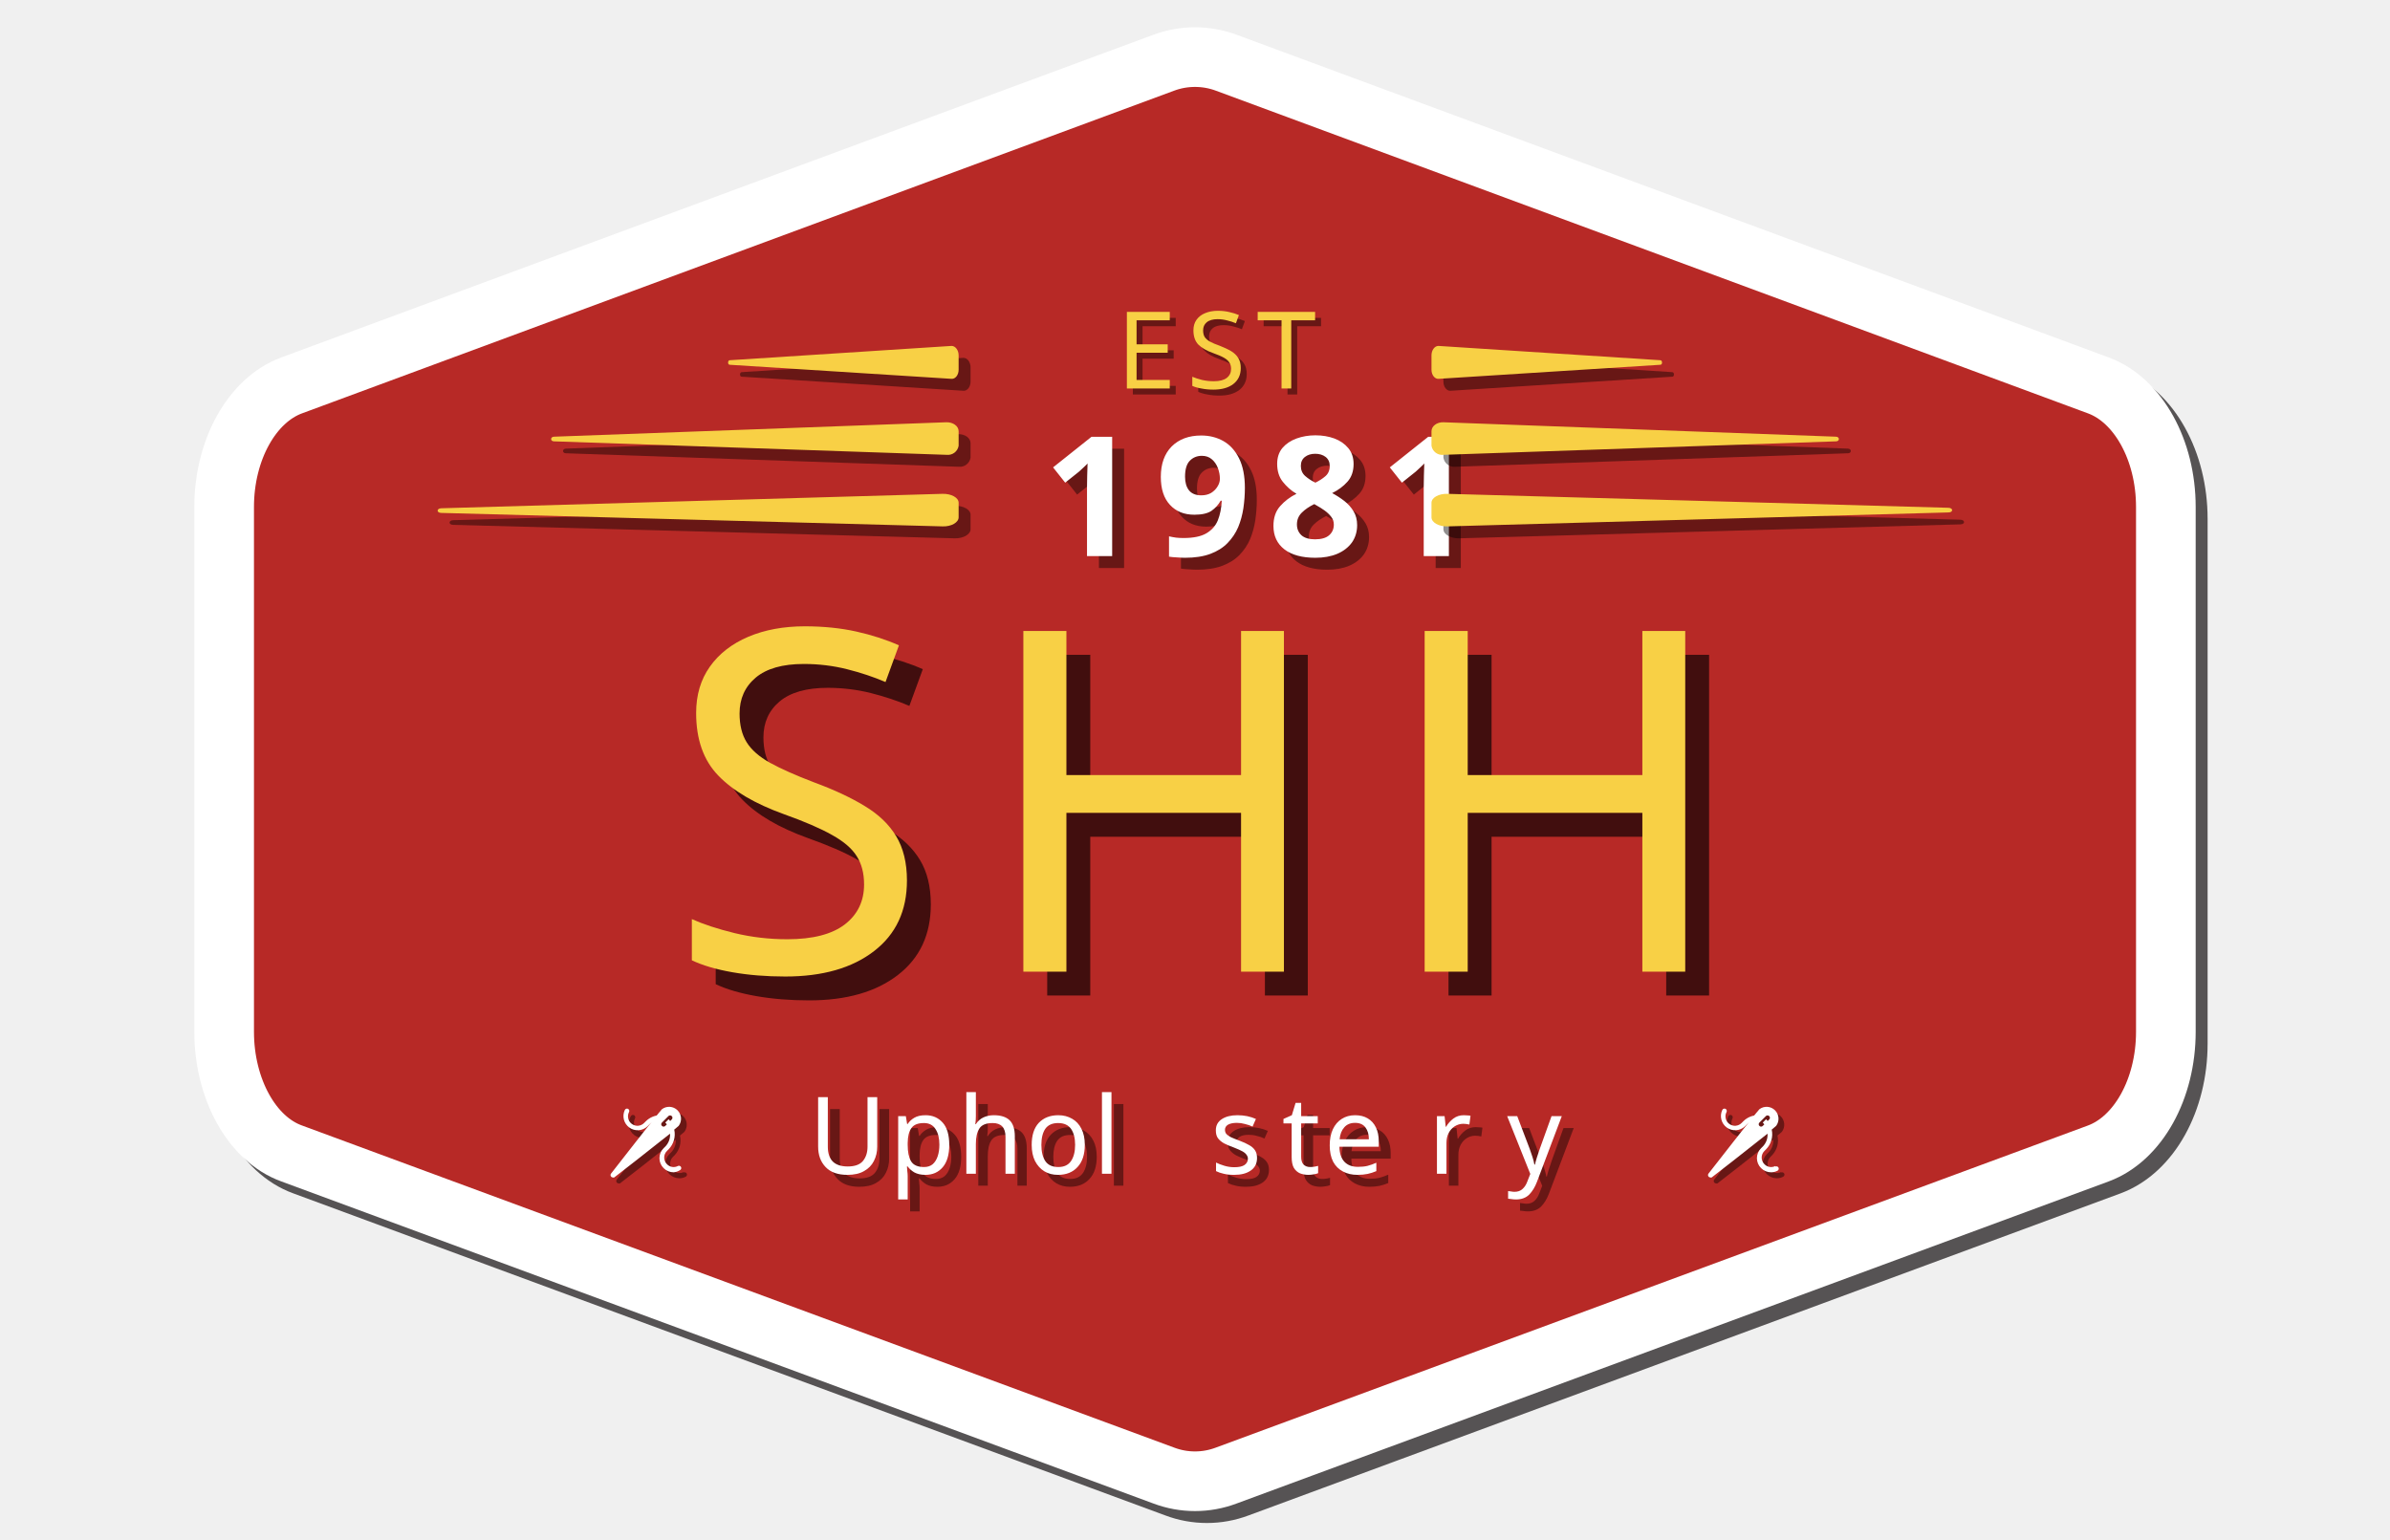
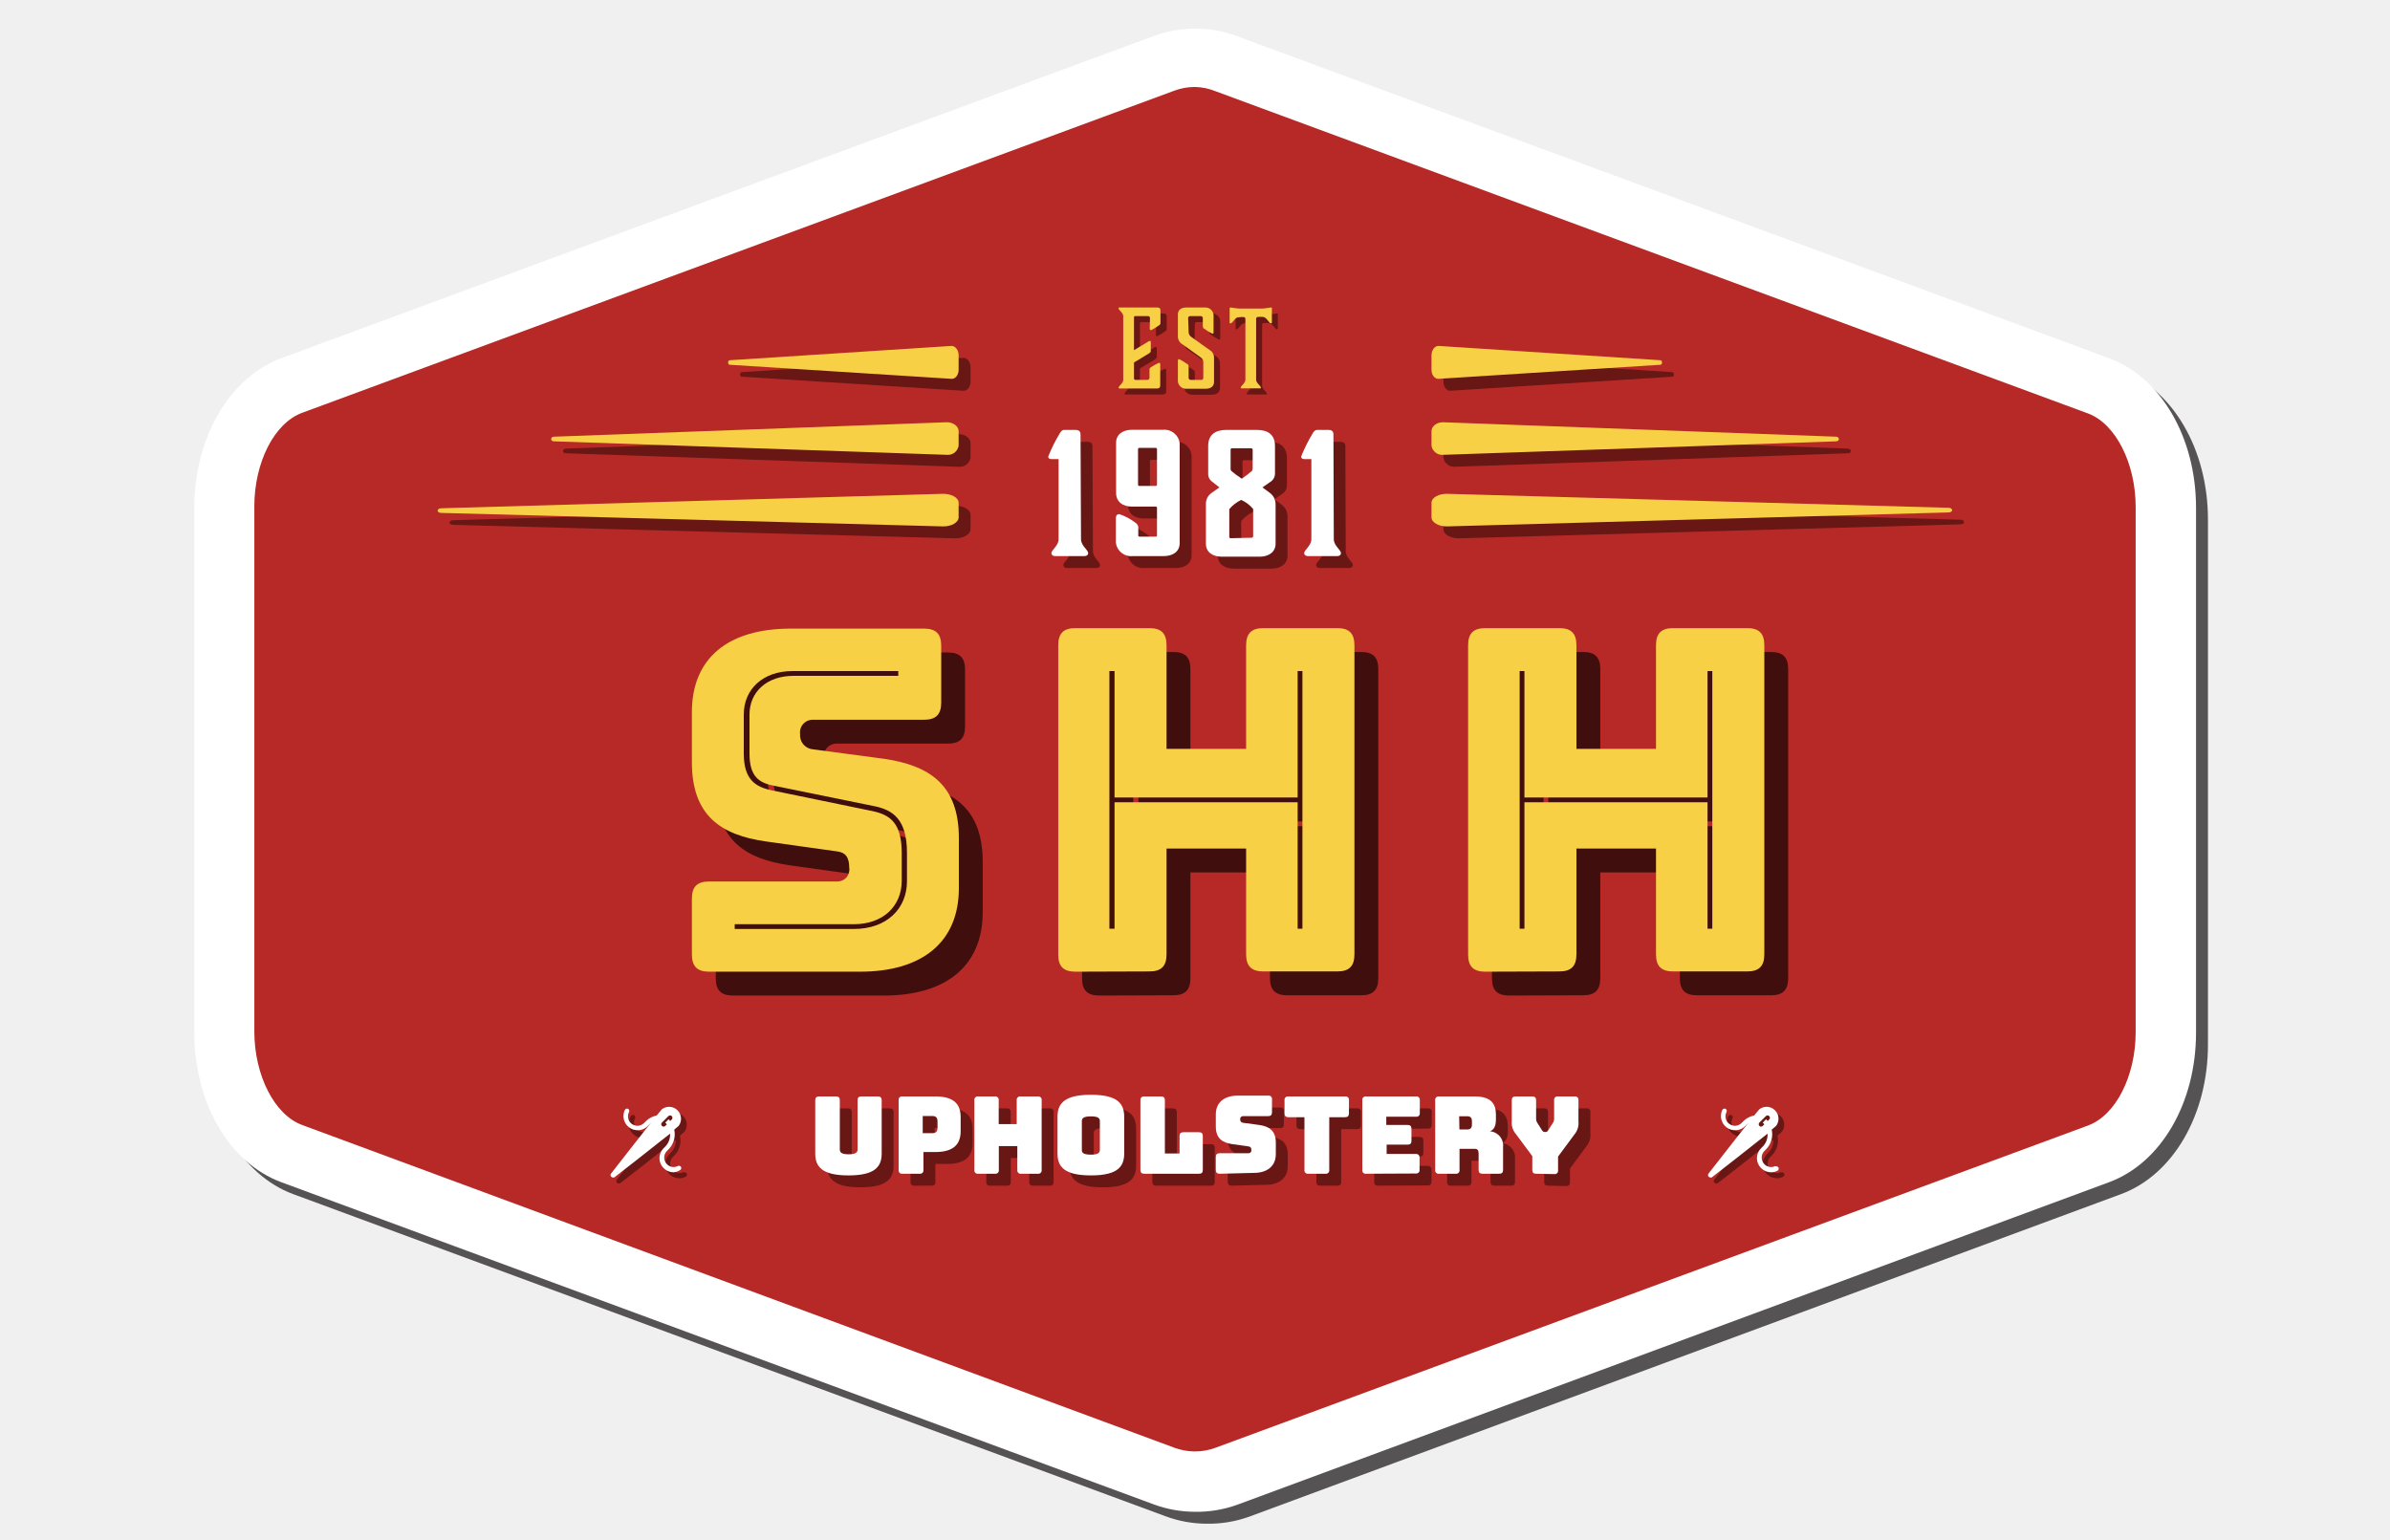
<svg xmlns="http://www.w3.org/2000/svg" viewBox="0 0 200.35 129.03">
  <defs>
-     <style>.cls-1{isolation:isolate;}.cls-2{opacity:0.75;}.cls-2,.cls-7{mix-blend-mode:multiply;}.cls-10,.cls-12,.cls-17,.cls-3,.cls-8{fill:#231f20;}.cls-4,.cls-6{fill:none;stroke-miterlimit:10;stroke-width:5px;}.cls-4{stroke:#231f20;}.cls-5{fill:#b72926;}.cls-6{stroke:#fff;}.cls-7{opacity:0.5;}.cls-12,.cls-16,.cls-8,.cls-9{font-size:9px;}.cls-8,.cls-9{font-family:BoucherieBlock, Boucherie Block;letter-spacing:0.1em;}.cls-18,.cls-20,.cls-9{fill:#f8d045;}.cls-10,.cls-11{font-size:14px;font-family:BoucherieBlock-Bold, Boucherie Block;font-weight:700;letter-spacing:0.1em;}.cls-11,.cls-16,.cls-19{fill:#fff;}.cls-12,.cls-16{font-family:Bungee-Regular, Bungee;letter-spacing:0.02em;}.cls-13{letter-spacing:0.01em;}.cls-14{letter-spacing:0.03em;}.cls-15{letter-spacing:0em;}.cls-17,.cls-18{font-size:40px;font-family:Bungee-Inline, Bungee;letter-spacing:0.1em;}</style>
+     <style>.cls-1{isolation:isolate;}.cls-2{opacity:0.75;}.cls-2,.cls-6{mix-blend-mode:multiply;}.cls-3{fill:#231f20;}.cls-4{fill:#b72926;}.cls-5{fill:#fff;}.cls-6{opacity:0.5;}.cls-7{fill:#f8d045;}</style>
  </defs>
  <g class="cls-1">
    <g id="Retro_Logo_Kit" data-name="Retro Logo Kit">
      <g class="cls-2">
        <path class="cls-3" d="M176.9,33.31,103.8,6.26a7.53,7.53,0,0,0-5.25,0L25.45,33.31c-3.34,1.23-5.66,5.42-5.66,10.19v44c0,4.78,2.32,9,5.66,10.2l73.1,27a7.42,7.42,0,0,0,5.25,0l73.1-27c3.34-1.24,5.66-5.42,5.66-10.2v-44C182.56,38.73,180.24,34.54,176.9,33.31Z" />
-         <path class="cls-4" d="M176.9,33.31,103.8,6.26a7.53,7.53,0,0,0-5.25,0L25.45,33.31c-3.34,1.23-5.66,5.42-5.66,10.19v44c0,4.78,2.32,9,5.66,10.2l73.1,27a7.42,7.42,0,0,0,5.25,0l73.1-27c3.34-1.24,5.66-5.42,5.66-10.2v-44C182.56,38.73,180.24,34.54,176.9,33.31Z" />
+         <path class="cls-3" d="M101.17,127.74a10,10,0,0,1-3.48-.63l-73.11-27c-4.36-1.61-7.29-6.65-7.29-12.54v-44c0-5.88,2.93-10.92,7.29-12.54l73.11-27a10,10,0,0,1,7,0l73.11,27c4.36,1.62,7.29,6.66,7.29,12.54v44c0,5.89-2.93,10.93-7.29,12.54l-73.11,27.05A10,10,0,0,1,101.17,127.74Zm0-119.45a4.91,4.91,0,0,0-1.75.32l-73.1,27c-2.34.87-4,4.17-4,7.85v44c0,3.69,1.69,7,4,7.85l73.1,27.05a4.94,4.94,0,0,0,3.51,0l73.1-27c2.34-.86,4-4.16,4-7.85v-44c0-3.68-1.69-7-4-7.85l-73.1-27A4.93,4.93,0,0,0,101.17,8.29Z" />
      </g>
-       <path class="cls-5" d="M175.9,32.31,102.8,5.26a7.53,7.53,0,0,0-5.25,0L24.45,32.31c-3.34,1.23-5.66,5.42-5.66,10.19v44c0,4.78,2.32,9,5.66,10.2l73.1,27a7.42,7.42,0,0,0,5.25,0l73.1-27c3.34-1.24,5.66-5.42,5.66-10.2v-44C181.56,37.73,179.24,33.54,175.9,32.31Z" />
-       <path class="cls-6" d="M175.9,32.31,102.8,5.26a7.53,7.53,0,0,0-5.25,0L24.45,32.31c-3.34,1.23-5.66,5.42-5.66,10.19v44c0,4.78,2.32,9,5.66,10.2l73.1,27a7.42,7.42,0,0,0,5.25,0l73.1-27c3.34-1.24,5.66-5.42,5.66-10.2v-44C181.56,37.73,179.24,33.54,175.9,32.31Z" />
-       <g class="cls-7">
-         <text class="cls-8" transform="translate(94.09 33.07)">EST</text>
+       <path class="cls-4" d="M175.9,32.31,102.8,5.26a7.53,7.53,0,0,0-5.25,0L24.45,32.31c-3.34,1.23-5.66,5.42-5.66,10.19v44c0,4.78,2.32,9,5.66,10.2l73.1,27a7.42,7.42,0,0,0,5.25,0l73.1-27c3.34-1.24,5.66-5.42,5.66-10.2v-44C181.56,37.73,179.24,33.54,175.9,32.31Z" />
+       <path class="cls-5" d="M100.17,126.74a10,10,0,0,1-3.48-.63l-73.11-27c-4.36-1.61-7.29-6.65-7.29-12.54v-44c0-5.88,2.93-10.92,7.29-12.54l73.11-27a10,10,0,0,1,7,0l73.11,27c4.36,1.62,7.29,6.66,7.29,12.54v44c0,5.89-2.93,10.93-7.29,12.54l-73.11,27.05A10,10,0,0,1,100.17,126.74Zm0-119.45a4.91,4.91,0,0,0-1.75.32l-73.1,27c-2.34.87-4,4.17-4,7.85v44c0,3.69,1.69,7,4,7.85l73.1,27.05a4.94,4.94,0,0,0,3.51,0l73.1-27c2.34-.86,4-4.16,4-7.85v-44c0-3.68-1.69-7-4-7.85l-73.1-27A4.93,4.93,0,0,0,100.17,7.29Z" />
+       <g class="cls-6">
+         <path class="cls-3" d="M96.9,27.18a.16.16,0,0,0-.15-.18H95.69c-.09,0-.13,0-.13.14v2.72l1.14-.69a.43.43,0,0,1,.19-.09c.06,0,.08.05.08.11v.72c0,.11-.06.16-.19.24l-1.22.74v1.32a.12.12,0,0,0,.13.14h1a.18.18,0,0,0,.17-.19v-.59c0-.15,0-.22.09-.26a4.71,4.71,0,0,1,.69-.39c.08,0,.12,0,.12.13v1.77c0,.16-.08.25-.27.25H94.37c-.06,0-.1,0-.1-.09s.39-.37.39-.63V27c0-.26-.39-.52-.39-.63s0-.09.1-.09h3.15c.2,0,.28.09.28.21v1c0,.15,0,.22-.09.26a4.61,4.61,0,0,1-.69.43.11.11,0,0,1-.12-.12Z" />
+         <path class="cls-3" d="M100.14,28.31a.5.5,0,0,0,.23.44l1.51,1.08a.73.73,0,0,1,.39.69v2c0,.37-.27.57-.7.57H100a.68.68,0,0,1-.74-.62V30.73a.11.11,0,0,1,.12-.12,4.61,4.61,0,0,1,.69.43c.06,0,.09.11.09.26v.86a.18.18,0,0,0,.17.19h.87c.14,0,.19-.06.19-.19V30.88a.48.48,0,0,0-.22-.42l-1.49-1.07a.76.76,0,0,1-.42-.67V26.85c0-.37.28-.57.7-.57h1.6a.68.68,0,0,1,.73.62v1.45c0,.08,0,.12-.11.12a4.76,4.76,0,0,1-.7-.43c-.06,0-.09-.11-.09-.26v-.59a.17.17,0,0,0-.17-.19h-.87c-.14,0-.19.06-.19.19Z" />
+         <path class="cls-3" d="M106.27,26.37c.26,0,.65-.09.76-.09s.09,0,.09.1v1.13c0,.06,0,.1-.09.1s-.11-.08-.34-.34-.37-.19-.74-.19a.15.15,0,0,0-.15.15v5.12c0,.26.39.52.39.63s0,.09-.1.09h-1.48c-.06,0-.1,0-.1-.09s.39-.37.39-.63V27.23a.15.15,0,0,0-.15-.15c-.37,0-.6,0-.74.19s-.28.34-.34.34-.09,0-.09-.1V26.38c0-.07,0-.1.09-.1s.5.09.76.09Z" />
      </g>
-       <text class="cls-9" transform="translate(93.59 32.57)">EST</text>
-       <g class="cls-7">
-         <text class="cls-10" transform="translate(88.45 47.62)">1981</text>
+       <path class="cls-7" d="M96.4,26.68a.16.16,0,0,0-.15-.18H95.19c-.09,0-.13,0-.13.14v2.72l1.14-.69a.43.43,0,0,1,.19-.09c.06,0,.08.05.08.11v.72c0,.11-.06.16-.19.24l-1.22.74v1.32a.12.12,0,0,0,.13.14h1a.18.18,0,0,0,.17-.19v-.59c0-.15,0-.22.09-.26a4.71,4.71,0,0,1,.69-.39c.08,0,.12,0,.12.13v1.77c0,.16-.08.25-.27.25H93.87c-.06,0-.1,0-.1-.09s.39-.37.39-.63V26.5c0-.26-.39-.52-.39-.63s0-.09.1-.09H97c.2,0,.28.09.28.21v1c0,.15,0,.22-.09.26a4.61,4.61,0,0,1-.69.43.11.11,0,0,1-.12-.12Z" />
+       <path class="cls-7" d="M99.64,27.81a.5.5,0,0,0,.23.44l1.51,1.08a.73.73,0,0,1,.39.69v2c0,.37-.27.57-.7.57H99.48a.68.68,0,0,1-.74-.62V30.23a.11.11,0,0,1,.12-.12,4.61,4.61,0,0,1,.69.43c.06,0,.09.11.09.26v.86a.18.18,0,0,0,.17.19h.87c.14,0,.19-.06.19-.19V30.38a.48.48,0,0,0-.22-.42l-1.49-1.07a.76.76,0,0,1-.42-.67V26.35c0-.37.28-.57.7-.57H101a.68.68,0,0,1,.73.62v1.45c0,.08,0,.12-.11.12a4.76,4.76,0,0,1-.7-.43c-.06,0-.09-.11-.09-.26v-.59a.17.17,0,0,0-.17-.19h-.87c-.14,0-.19.06-.19.19Z" />
+       <path class="cls-7" d="M105.77,25.87c.26,0,.65-.09.76-.09s.09,0,.09.1V27c0,.06,0,.1-.09.1s-.11-.08-.34-.34-.37-.19-.74-.19a.15.15,0,0,0-.15.15v5.12c0,.26.39.52.39.63s0,.09-.1.09h-1.48c-.06,0-.1,0-.1-.09s.39-.37.39-.63V26.73a.15.15,0,0,0-.15-.15c-.37,0-.6,0-.74.19s-.28.34-.34.34-.09,0-.09-.1V25.88c0-.07,0-.1.09-.1s.5.09.76.09Z" />
+       <g class="cls-6">
+         <path class="cls-3" d="M91.62,46.2c0,.56.6.89.6,1.18,0,.13-.11.24-.31.24H89.44c-.19,0-.3-.11-.3-.24,0-.29.6-.62.6-1.18V39.49h-.58c-.21,0-.29-.09-.29-.21a12.78,12.78,0,0,1,1-2c.12-.19.21-.24.37-.24h.87c.34,0,.47.11.47.41Z" />
+         <path class="cls-3" d="M94.54,46.47v-2c0-.27.11-.37.29-.37a4.78,4.78,0,0,1,1.35.72.49.49,0,0,1,.24.49v.6a.09.09,0,0,0,.08.08h1.39a.1.1,0,0,0,.1-.08V43.56a.1.1,0,0,0-.1-.09h-2c-.76,0-1.33-.39-1.33-1.15v-4.2c0-.73.6-1.09,1.33-1.09h2.62a1.28,1.28,0,0,1,1.38,1.16v8.35c0,.73-.61,1.08-1.33,1.08h-2.6A1.29,1.29,0,0,1,94.54,46.47Zm1.95-4.73h1.4a.11.11,0,0,0,.1-.09v-3a.11.11,0,0,0-.1-.1h-1.4a.1.1,0,0,0-.09.1v3A.1.1,0,0,0,96.49,41.74Z" />
+         <path class="cls-3" d="M103.22,41.86l-.57-.45a.8.8,0,0,1-.37-.71V38.39c0-.94.59-1.35,1.53-1.35h2.55c.94,0,1.52.41,1.52,1.35V40.7a.81.81,0,0,1-.39.7l-.66.46.59.44a1.18,1.18,0,0,1,.51,1v3.29c0,.71-.61,1.08-1.33,1.08h-3.18c-.75,0-1.33-.37-1.33-1.08V43.25a1.09,1.09,0,0,1,.44-.9Zm2.72,4.22a.13.13,0,0,0,.11-.12V43.74s0-.06,0-.07a2.78,2.78,0,0,0-1-.76,3,3,0,0,0-1,.77.15.15,0,0,0,0,.07V46a.11.11,0,0,0,.11.12Zm.07-5.76V38.7a.13.13,0,0,0-.11-.12h-1.63a.11.11,0,0,0-.11.12v1.63a.23.23,0,0,0,.07.16,7.28,7.28,0,0,0,.87.64,8.23,8.23,0,0,0,.87-.67S106,40.35,106,40.32Z" />
+         <path class="cls-3" d="M112.81,46.2c0,.56.6.89.6,1.18,0,.13-.11.24-.3.24h-2.47c-.2,0-.31-.11-.31-.24,0-.29.6-.62.6-1.18V39.49h-.57c-.21,0-.29-.09-.29-.21a13.59,13.59,0,0,1,1-2c.13-.19.21-.24.38-.24h.87c.34,0,.46.11.46.41Z" />
      </g>
-       <text class="cls-11" transform="translate(87.45 46.62)">1981</text>
-       <g class="cls-7">
-         <text class="cls-12" transform="translate(68.77 99.4)">Uphol<tspan class="cls-13" x="33.7" y="0">s</tspan>
-           <tspan class="cls-14" x="39.68" y="0">te</tspan>
-           <tspan class="cls-15" x="51.92" y="0">r</tspan>
-           <tspan class="cls-13" x="58.56" y="0">y</tspan>
-         </text>
+       <path class="cls-5" d="M90.62,45.2c0,.56.6.89.6,1.18,0,.13-.11.24-.31.24H88.44c-.19,0-.3-.11-.3-.24,0-.29.6-.62.6-1.18V38.49h-.58c-.21,0-.29-.09-.29-.21a12.78,12.78,0,0,1,1-2c.12-.19.21-.24.37-.24h.87c.34,0,.47.11.47.41Z" />
+       <path class="cls-5" d="M93.54,45.47v-2c0-.27.11-.37.29-.37a4.78,4.78,0,0,1,1.35.72.49.49,0,0,1,.24.49v.6a.09.09,0,0,0,.08.08h1.39a.1.1,0,0,0,.1-.08V42.56a.1.1,0,0,0-.1-.09h-2c-.76,0-1.33-.39-1.33-1.15v-4.2c0-.73.6-1.09,1.33-1.09h2.62a1.28,1.28,0,0,1,1.38,1.16v8.35c0,.73-.61,1.08-1.33,1.08h-2.6A1.29,1.29,0,0,1,93.54,45.47Zm1.95-4.73h1.4a.11.11,0,0,0,.1-.09v-3a.11.11,0,0,0-.1-.1h-1.4a.1.1,0,0,0-.09.1v3A.1.1,0,0,0,95.49,40.74Z" />
+       <path class="cls-5" d="M102.22,40.86l-.57-.45a.8.8,0,0,1-.37-.71V37.39c0-.94.59-1.35,1.53-1.35h2.55c.94,0,1.52.41,1.52,1.35V39.7a.81.81,0,0,1-.39.7l-.66.46.59.44a1.18,1.18,0,0,1,.51,1v3.29c0,.71-.61,1.08-1.33,1.08h-3.18c-.75,0-1.33-.37-1.33-1.08V42.25a1.09,1.09,0,0,1,.44-.9Zm2.72,4.22a.13.13,0,0,0,.11-.12V42.74s0-.06,0-.07a2.78,2.78,0,0,0-1-.76,3,3,0,0,0-1,.77.15.15,0,0,0,0,.07V45a.11.11,0,0,0,.11.12Zm.07-5.76V37.7a.13.13,0,0,0-.11-.12h-1.63a.11.11,0,0,0-.11.12v1.63a.23.23,0,0,0,.07.16,7.28,7.28,0,0,0,.87.64,8.23,8.23,0,0,0,.87-.67S105,39.35,105,39.32Z" />
+       <path class="cls-5" d="M111.81,45.2c0,.56.6.89.6,1.18,0,.13-.11.24-.3.24h-2.47c-.2,0-.31-.11-.31-.24,0-.29.6-.62.6-1.18V38.49h-.57c-.21,0-.29-.09-.29-.21a13.59,13.59,0,0,1,1-2c.13-.19.21-.24.38-.24h.87c.34,0,.46.11.46.41Z" />
+       <g class="cls-6">
+         <path class="cls-3" d="M72.13,99.54c-2.24,0-2.79-.74-2.79-1.84V93.24c0-.22.1-.32.33-.32h1.41c.23,0,.32.1.32.32v4.11c0,.24.11.42.74.42s.75-.18.75-.42V93.24c0-.22.09-.32.32-.32h1.37c.23,0,.33.1.33.32V97.7C74.91,98.8,74.36,99.54,72.13,99.54Z" />
+         <path class="cls-3" d="M76.65,99.4a.28.28,0,0,1-.32-.32V93.24a.28.28,0,0,1,.32-.32h2.76c1.63,0,2.12.71,2.12,1.75v1.16c0,1-.49,1.75-2.12,1.75h-1v1.5a.28.28,0,0,1-.32.32ZM78.35,96h.81c.35,0,.43-.21.43-.44V95c0-.23-.08-.44-.43-.44h-.81Z" />
+         <path class="cls-3" d="M83,99.4a.28.28,0,0,1-.32-.32V93.24a.28.28,0,0,1,.32-.32h1.4a.28.28,0,0,1,.32.32v2h1.51v-2a.28.28,0,0,1,.32-.32H88a.28.28,0,0,1,.32.32v5.84a.28.28,0,0,1-.32.32h-1.4a.28.28,0,0,1-.32-.32v-2H84.73v2a.28.28,0,0,1-.32.32Z" />
+         <path class="cls-3" d="M92.45,99.54c-2.25,0-2.8-.74-2.8-1.84V94.63c0-1.1.55-1.85,2.8-1.85s2.79.75,2.79,1.85V97.7C95.24,98.8,94.7,99.54,92.45,99.54Zm0-1.74c.65,0,.75-.18.75-.42V95c0-.23-.1-.41-.75-.41s-.76.18-.76.41v2.43C91.69,97.62,91.8,97.8,92.45,97.8Z" />
+         <path class="cls-3" d="M96.93,99.4c-.23,0-.33-.1-.33-.32V93.24c0-.22.1-.32.33-.32h1.39c.23,0,.33.1.33.32V97.7h1.23V96.24c0-.22.1-.32.33-.32h1.3c.23,0,.32.1.32.32v2.84c0,.22-.09.32-.32.32Z" />
+         <path class="cls-3" d="M103.25,99.4c-.23,0-.33-.1-.33-.32V98c0-.22.1-.32.33-.32h2.42a.23.23,0,0,0,.23-.26c0-.21-.08-.29-.23-.31l-1.35-.19c-.85-.12-1.4-.48-1.4-1.49v-1c0-1,.69-1.58,1.86-1.58h2.53a.28.28,0,0,1,.32.32v1.07c0,.23-.1.33-.32.33h-2.1a.24.24,0,0,0-.25.27.27.27,0,0,0,.25.29l1.34.18c.85.12,1.4.48,1.4,1.49v.95c0,1-.7,1.58-1.86,1.58Z" />
+         <path class="cls-3" d="M110.67,99.4a.28.28,0,0,1-.32-.32V94.66H109c-.22,0-.32-.1-.32-.33V93.24a.28.28,0,0,1,.32-.32h4.76a.28.28,0,0,1,.32.32v1.09c0,.23-.1.33-.32.33h-1.33v4.42a.28.28,0,0,1-.32.32Z" />
+         <path class="cls-3" d="M115.52,99.4a.28.28,0,0,1-.32-.32V93.24a.28.28,0,0,1,.32-.32h4.18a.28.28,0,0,1,.32.32V94.3a.28.28,0,0,1-.32.32h-2.49v.69H119c.22,0,.32.1.32.33v1c0,.23-.1.32-.32.32h-1.76v.78h2.49A.28.28,0,0,1,120,98v1.06a.28.28,0,0,1-.32.32Z" />
+         <path class="cls-3" d="M121.63,99.4a.28.28,0,0,1-.32-.32V93.24a.28.28,0,0,1,.32-.32h3c1.35,0,1.77.61,1.77,1.5v.42c0,.5-.12.86-.5,1A1.2,1.2,0,0,1,127,97.17v1.91c0,.22-.1.32-.33.32h-1.39c-.23,0-.33-.1-.33-.32V97.7c0-.27-.09-.39-.34-.39h-1.26v1.77a.28.28,0,0,1-.32.32Zm1.71-3.71H124c.31,0,.39-.18.39-.42V95c0-.24-.08-.42-.39-.42h-.68Z" />
+         <path class="cls-3" d="M129.78,99.4c-.24,0-.33-.1-.33-.32V97.92l-1.37-1.84a1.45,1.45,0,0,1-.35-1.11V93.24c0-.22.1-.32.33-.32h1.38c.23,0,.33.1.33.32v1.48a.67.67,0,0,0,.08.38l.41.65c.07.1.12.15.22.15h.09c.1,0,.15-.05.22-.15l.41-.65a.67.67,0,0,0,.08-.38V93.24a.28.28,0,0,1,.32-.32H133a.28.28,0,0,1,.32.32V95a1.48,1.48,0,0,1-.34,1.11l-1.37,1.85v1.15a.28.28,0,0,1-.32.32Z" />
      </g>
-       <text class="cls-16" transform="translate(67.77 98.4)">Uphol<tspan class="cls-13" x="33.7" y="0">s</tspan>
-         <tspan class="cls-14" x="39.68" y="0">te</tspan>
-         <tspan class="cls-15" x="51.92" y="0">r</tspan>
-         <tspan class="cls-13" x="58.56" y="0">y</tspan>
-       </text>
+       <path class="cls-5" d="M71.13,98.54c-2.24,0-2.79-.74-2.79-1.84V92.24c0-.22.1-.32.33-.32h1.41c.23,0,.32.1.32.32v4.11c0,.24.11.42.74.42s.75-.18.75-.42V92.24c0-.22.09-.32.32-.32h1.37c.23,0,.33.1.33.32V96.7C73.91,97.8,73.36,98.54,71.13,98.54Z" />
+       <path class="cls-5" d="M75.65,98.4a.28.28,0,0,1-.32-.32V92.24a.28.28,0,0,1,.32-.32h2.76c1.63,0,2.12.71,2.12,1.75v1.16c0,1-.49,1.75-2.12,1.75h-1v1.5a.28.28,0,0,1-.32.32ZM77.35,95h.81c.35,0,.43-.21.43-.44V94c0-.23-.08-.44-.43-.44h-.81Z" />
+       <path class="cls-5" d="M82,98.4a.28.28,0,0,1-.32-.32V92.24a.28.28,0,0,1,.32-.32h1.4a.28.28,0,0,1,.32.32v2h1.51v-2a.28.28,0,0,1,.32-.32H87a.28.28,0,0,1,.32.32v5.84a.28.28,0,0,1-.32.32h-1.4a.28.28,0,0,1-.32-.32v-2H83.73v2a.28.28,0,0,1-.32.32Z" />
+       <path class="cls-5" d="M91.45,98.54c-2.25,0-2.8-.74-2.8-1.84V93.63c0-1.1.55-1.85,2.8-1.85s2.79.75,2.79,1.85V96.7C94.24,97.8,93.7,98.54,91.45,98.54Zm0-1.74c.65,0,.75-.18.75-.42V94c0-.23-.1-.41-.75-.41s-.76.18-.76.41v2.43C90.69,96.62,90.8,96.8,91.45,96.8Z" />
+       <path class="cls-5" d="M95.93,98.4c-.23,0-.33-.1-.33-.32V92.24c0-.22.1-.32.33-.32h1.39c.23,0,.33.1.33.32V96.7h1.23V95.24c0-.22.1-.32.33-.32h1.3c.23,0,.32.1.32.32v2.84c0,.22-.09.32-.32.32Z" />
+       <path class="cls-5" d="M102.25,98.4c-.23,0-.33-.1-.33-.32V97c0-.22.1-.32.33-.32h2.42a.23.23,0,0,0,.23-.26c0-.21-.08-.29-.23-.31l-1.35-.19c-.85-.12-1.4-.48-1.4-1.49v-1c0-1,.69-1.58,1.86-1.58h2.53a.28.28,0,0,1,.32.32v1.07c0,.23-.1.33-.32.33h-2.1a.24.24,0,0,0-.25.27.27.27,0,0,0,.25.29l1.34.18c.85.12,1.4.48,1.4,1.49v.95c0,1-.7,1.58-1.86,1.58Z" />
+       <path class="cls-5" d="M109.67,98.4a.28.28,0,0,1-.32-.32V93.66H108c-.22,0-.32-.1-.32-.33V92.24a.28.28,0,0,1,.32-.32h4.76a.28.28,0,0,1,.32.32v1.09c0,.23-.1.33-.32.33h-1.33v4.42a.28.28,0,0,1-.32.32Z" />
+       <path class="cls-5" d="M114.52,98.4a.28.28,0,0,1-.32-.32V92.24a.28.28,0,0,1,.32-.32h4.18a.28.28,0,0,1,.32.32V93.3a.28.28,0,0,1-.32.32h-2.49v.69H118c.22,0,.32.1.32.33v1c0,.23-.1.32-.32.32h-1.76v.78h2.49A.28.28,0,0,1,119,97v1.06a.28.28,0,0,1-.32.32Z" />
+       <path class="cls-5" d="M120.63,98.4a.28.28,0,0,1-.32-.32V92.24a.28.28,0,0,1,.32-.32h3c1.35,0,1.77.61,1.77,1.5v.42c0,.5-.12.86-.5,1A1.2,1.2,0,0,1,126,96.17v1.91c0,.22-.1.32-.33.32h-1.39c-.23,0-.33-.1-.33-.32V96.7c0-.27-.09-.39-.34-.39h-1.26v1.77a.28.28,0,0,1-.32.32Zm1.71-3.71H123c.31,0,.39-.18.39-.42V94c0-.24-.08-.42-.39-.42h-.68Z" />
+       <path class="cls-5" d="M128.78,98.4c-.24,0-.33-.1-.33-.32V96.92l-1.37-1.84a1.45,1.45,0,0,1-.35-1.11V92.24c0-.22.1-.32.33-.32h1.38c.23,0,.33.1.33.32v1.48a.67.67,0,0,0,.08.38l.41.65c.07.1.12.15.22.15h.09c.1,0,.15-.05.22-.15l.41-.65a.67.67,0,0,0,.08-.38V92.24a.28.28,0,0,1,.32-.32H132a.28.28,0,0,1,.32.32V94a1.48,1.48,0,0,1-.34,1.11l-1.37,1.85v1.15a.28.28,0,0,1-.32.32Z" />
      <g class="cls-2">
-         <text class="cls-17" transform="translate(57.95 83.46)">SHH</text>
+         <path class="cls-3" d="M61.43,83.46C60.43,83.46,60,83,60,82V77.34c0-1,.44-1.44,1.44-1.44H72.19a1,1,0,0,0,1-1.16c0-.92-.36-1.28-1-1.36l-6-.84C62.43,72,60,70.38,60,65.9V61.7c0-4.56,3.08-7,8.28-7H79.46c1,0,1.44.44,1.44,1.44v4.76c0,1-.44,1.44-1.44,1.44H70.15a1.06,1.06,0,0,0-1.08,1.2,1.18,1.18,0,0,0,1.08,1.28l6,.8c3.75.56,6.23,2.16,6.23,6.64v4.2c0,4.56-3.12,7-8.27,7Zm7-25.2c-2.48,0-4.08,1.52-4.08,3.64v3.28c0,2.2,1,2.8,2.36,3.08L75.15,70c1.48.32,2.44,1,2.44,3.52v2.32c0,2.12-1.56,3.64-4,3.64h-10v.4h10c2.72,0,4.44-1.68,4.44-4V73.5c0-2.8-1.16-3.6-2.76-3.92l-8.44-1.72c-1.24-.24-2-.8-2-2.68V61.9c0-1.88,1.44-3.24,3.68-3.24H77.3v-.4Z" />
+         <path class="cls-3" d="M92.15,83.46c-1,0-1.44-.44-1.44-1.44V56.1c0-1,.44-1.44,1.44-1.44h6.2c1,0,1.44.44,1.44,1.44v8.68h6.67V56.1c0-1,.45-1.44,1.45-1.44h6.19c1,0,1.44.44,1.44,1.44V82c0,1-.44,1.44-1.44,1.44h-6.19c-1,0-1.45-.44-1.45-1.44V73.14H99.79V82c0,1-.44,1.44-1.44,1.44Zm3.28-3.6V69.26h15.35v10.6h.4V58.26h-.4v10.6H95.43V58.26H95v21.6Z" />
+         <path class="cls-3" d="M126.51,83.46c-1,0-1.44-.44-1.44-1.44V56.1c0-1,.44-1.44,1.44-1.44h6.2c1,0,1.44.44,1.44,1.44v8.68h6.67V56.1c0-1,.44-1.44,1.44-1.44h6.2c1,0,1.44.44,1.44,1.44V82c0,1-.44,1.44-1.44,1.44h-6.2c-1,0-1.44-.44-1.44-1.44V73.14h-6.67V82c0,1-.44,1.44-1.44,1.44Zm3.28-3.6V69.26h15.35v10.6h.4V58.26h-.4v10.6H129.79V58.26h-.4v21.6Z" />
      </g>
-       <text class="cls-18" transform="translate(55.95 81.46)">SHH</text>
-       <g class="cls-7">
+       <path class="cls-7" d="M59.43,81.46C58.43,81.46,58,81,58,80V75.34c0-1,.44-1.44,1.44-1.44H70.19a1,1,0,0,0,1-1.16c0-.92-.36-1.28-1-1.36l-6-.84C60.43,70,58,68.38,58,63.9V59.7c0-4.56,3.08-7,8.28-7H77.46c1,0,1.44.44,1.44,1.44v4.76c0,1-.44,1.44-1.44,1.44H68.15a1.06,1.06,0,0,0-1.08,1.2,1.18,1.18,0,0,0,1.08,1.28l6,.8c3.75.56,6.23,2.16,6.23,6.64v4.2c0,4.56-3.12,7-8.27,7Zm7-25.2c-2.48,0-4.08,1.52-4.08,3.64v3.28c0,2.2,1,2.8,2.36,3.08L73.15,68c1.48.32,2.44,1,2.44,3.52v2.32c0,2.12-1.56,3.64-4,3.64h-10v.4h10c2.72,0,4.44-1.68,4.44-4V71.5c0-2.8-1.16-3.6-2.76-3.92l-8.44-1.72c-1.24-.24-2-.8-2-2.68V59.9c0-1.88,1.44-3.24,3.68-3.24H75.3v-.4Z" />
+       <path class="cls-7" d="M90.15,81.46c-1,0-1.44-.44-1.44-1.44V54.1c0-1,.44-1.44,1.44-1.44h6.2c1,0,1.44.44,1.44,1.44v8.68h6.67V54.1c0-1,.45-1.44,1.45-1.44h6.19c1,0,1.44.44,1.44,1.44V80c0,1-.44,1.44-1.44,1.44h-6.19c-1,0-1.45-.44-1.45-1.44V71.14H97.79V80c0,1-.44,1.44-1.44,1.44Zm3.28-3.6V67.26h15.35v10.6h.4V56.26h-.4v10.6H93.43V56.26H93v21.6Z" />
+       <path class="cls-7" d="M124.51,81.46c-1,0-1.44-.44-1.44-1.44V54.1c0-1,.44-1.44,1.44-1.44h6.2c1,0,1.44.44,1.44,1.44v8.68h6.67V54.1c0-1,.44-1.44,1.44-1.44h6.2c1,0,1.44.44,1.44,1.44V80c0,1-.44,1.44-1.44,1.44h-6.2c-1,0-1.44-.44-1.44-1.44V71.14h-6.67V80c0,1-.44,1.44-1.44,1.44Zm3.28-3.6V67.26h15.35v10.6h.4V56.26h-.4v10.6H127.79V56.26h-.4v21.6Z" />
+       <g class="cls-6">
        <path class="cls-3" d="M54.64,94.53l-.14.14a.79.79,0,0,1-1.27-.91.2.2,0,0,0-.08-.27.2.2,0,0,0-.27.09A1.19,1.19,0,0,0,54.78,95l.14-.14a1.26,1.26,0,0,1,.51-.32l.38-.47A1.76,1.76,0,0,0,54.64,94.53Z" />
        <path class="cls-3" d="M57.33,98.25a.77.77,0,0,1-.92-.15.78.78,0,0,1,0-1.11l.14-.14A1.8,1.8,0,0,0,57,95.2l.37-.31a1,1,0,0,0-1.4-1.4c-.31.32-4.11,5.19-4.27,5.4a.2.2,0,0,0,.15.32.17.17,0,0,0,.12,0c.17-.12,3.24-2.52,4.68-3.67a1.41,1.41,0,0,1-.4,1.08l-.14.14a1.17,1.17,0,0,0,0,1.67,1.18,1.18,0,0,0,.84.35,1.12,1.12,0,0,0,.53-.13.19.19,0,0,0-.17-.35Zm-.78-3.92h0l-.28.28h0l.13.15-.13.13a.19.19,0,0,1-.28,0,.19.19,0,0,1,0-.28l.56-.56a.2.2,0,0,1,.28.28l-.15.15Z" />
      </g>
-       <path class="cls-19" d="M54.14,94l-.14.14a.79.79,0,0,1-1.27-.91.2.2,0,0,0-.08-.27.2.2,0,0,0-.27.09,1.19,1.19,0,0,0,1.9,1.37l.14-.14a1.26,1.26,0,0,1,.51-.32l.38-.47A1.76,1.76,0,0,0,54.14,94Z" />
-       <path class="cls-19" d="M56.83,97.75a.77.77,0,0,1-.92-.15.78.78,0,0,1,0-1.11l.14-.14a1.8,1.8,0,0,0,.47-1.65l.37-.31a1,1,0,0,0-1.4-1.4c-.31.32-4.11,5.19-4.27,5.4a.2.2,0,0,0,.15.32.17.17,0,0,0,.12,0c.17-.12,3.24-2.52,4.68-3.67a1.41,1.41,0,0,1-.4,1.08l-.14.14a1.17,1.17,0,0,0,0,1.67,1.18,1.18,0,0,0,.84.35A1.12,1.12,0,0,0,57,98.1a.19.19,0,0,0-.17-.35Zm-.78-3.92h0l-.28.28h0l.13.15-.13.13a.19.19,0,0,1-.28,0,.19.19,0,0,1,0-.28l.56-.56a.2.2,0,0,1,.28.28l-.15.15Z" />
-       <g class="cls-7">
+       <path class="cls-5" d="M54.14,94l-.14.14a.79.79,0,0,1-1.27-.91.2.2,0,0,0-.08-.27.2.2,0,0,0-.27.09,1.19,1.19,0,0,0,1.9,1.37l.14-.14a1.26,1.26,0,0,1,.51-.32l.38-.47A1.76,1.76,0,0,0,54.14,94Z" />
+       <path class="cls-5" d="M56.83,97.75a.77.77,0,0,1-.92-.15.78.78,0,0,1,0-1.11l.14-.14a1.8,1.8,0,0,0,.47-1.65l.37-.31a1,1,0,0,0-1.4-1.4c-.31.32-4.11,5.19-4.27,5.4a.2.2,0,0,0,.15.32.17.17,0,0,0,.12,0c.17-.12,3.24-2.52,4.68-3.67a1.41,1.41,0,0,1-.4,1.08l-.14.14a1.17,1.17,0,0,0,0,1.67,1.18,1.18,0,0,0,.84.35A1.12,1.12,0,0,0,57,98.1a.19.19,0,0,0-.17-.35Zm-.78-3.92h0l-.28.28h0l.13.15-.13.13a.19.19,0,0,1-.28,0,.19.19,0,0,1,0-.28l.56-.56a.2.2,0,0,1,.28.28l-.15.15Z" />
+       <g class="cls-6">
        <path class="cls-3" d="M146.64,94.53l-.14.14a.79.79,0,0,1-1.27-.91.2.2,0,0,0-.08-.27.2.2,0,0,0-.27.09,1.19,1.19,0,0,0,1.9,1.37l.14-.14a1.26,1.26,0,0,1,.51-.32l.38-.47A1.76,1.76,0,0,0,146.64,94.53Z" />
        <path class="cls-3" d="M149.33,98.25a.77.77,0,0,1-.92-.15.78.78,0,0,1,0-1.11l.14-.14A1.8,1.8,0,0,0,149,95.2l.37-.31a1,1,0,0,0-1.4-1.4c-.31.32-4.11,5.19-4.27,5.4a.2.2,0,0,0,.15.32.17.17,0,0,0,.12,0c.17-.12,3.24-2.52,4.68-3.67a1.41,1.41,0,0,1-.4,1.08l-.14.14a1.17,1.17,0,0,0,0,1.67,1.18,1.18,0,0,0,.84.35,1.12,1.12,0,0,0,.53-.13.19.19,0,1,0-.17-.35Zm-.78-3.92h0l-.28.28h0l.13.15-.13.13a.19.19,0,0,1-.28,0,.19.19,0,0,1,0-.28l.56-.56a.2.2,0,0,1,.28.28l-.15.15Z" />
      </g>
-       <path class="cls-19" d="M146.14,94l-.14.14a.79.79,0,0,1-1.27-.91.2.2,0,0,0-.08-.27.2.2,0,0,0-.27.09,1.19,1.19,0,0,0,1.9,1.37l.14-.14a1.26,1.26,0,0,1,.51-.32l.38-.47A1.76,1.76,0,0,0,146.14,94Z" />
-       <path class="cls-19" d="M148.83,97.75a.77.77,0,0,1-.92-.15.78.78,0,0,1,0-1.11l.14-.14a1.8,1.8,0,0,0,.47-1.65l.37-.31a1,1,0,0,0-1.4-1.4c-.31.32-4.11,5.19-4.27,5.4a.2.2,0,0,0,.15.32.17.17,0,0,0,.12,0c.17-.12,3.24-2.52,4.68-3.67a1.41,1.41,0,0,1-.4,1.08l-.14.14a1.17,1.17,0,0,0,0,1.67,1.18,1.18,0,0,0,.84.35,1.12,1.12,0,0,0,.53-.13.19.19,0,1,0-.17-.35Zm-.78-3.92h0l-.28.28h0l.13.15-.13.13a.19.19,0,0,1-.28,0,.19.19,0,0,1,0-.28l.56-.56a.2.2,0,0,1,.28.28l-.15.15Z" />
-       <g class="cls-7">
+       <path class="cls-5" d="M146.14,94l-.14.14a.79.79,0,0,1-1.27-.91.2.2,0,0,0-.08-.27.2.2,0,0,0-.27.09,1.19,1.19,0,0,0,1.9,1.37l.14-.14a1.26,1.26,0,0,1,.51-.32l.38-.47A1.76,1.76,0,0,0,146.14,94Z" />
+       <path class="cls-5" d="M148.83,97.75a.77.77,0,0,1-.92-.15.78.78,0,0,1,0-1.11l.14-.14a1.8,1.8,0,0,0,.47-1.65l.37-.31a1,1,0,0,0-1.4-1.4c-.31.32-4.11,5.19-4.27,5.4a.2.2,0,0,0,.15.32.17.17,0,0,0,.12,0c.17-.12,3.24-2.52,4.68-3.67a1.41,1.41,0,0,1-.4,1.08l-.14.14a1.17,1.17,0,0,0,0,1.67,1.18,1.18,0,0,0,.84.35,1.12,1.12,0,0,0,.53-.13.19.19,0,1,0-.17-.35Zm-.78-3.92h0l-.28.28h0l.13.15-.13.13a.19.19,0,0,1-.28,0,.19.19,0,0,1,0-.28l.56-.56a.2.2,0,0,1,.28.28l-.15.15Z" />
+       <g class="cls-6">
        <path class="cls-3" d="M81.36,30.79V32c0,.43-.27.78-.59.76l-18.6-1.18c-.18,0-.18-.37,0-.38L80.77,30C81.09,30,81.36,30.36,81.36,30.79Z" />
      </g>
-       <path class="cls-20" d="M80.36,29.79V31c0,.43-.27.78-.59.76l-18.6-1.18c-.18,0-.18-.37,0-.38L79.77,29C80.09,29,80.36,29.36,80.36,29.79Z" />
-       <g class="cls-7">
+       <path class="cls-7" d="M80.36,29.79V31c0,.43-.27.78-.59.76l-18.6-1.18c-.18,0-.18-.37,0-.38L79.77,29C80.09,29,80.36,29.36,80.36,29.79Z" />
+       <g class="cls-6">
        <path class="cls-3" d="M81.36,37.15v1.22a.91.91,0,0,1-1,.76L47.44,38c-.32,0-.32-.38,0-.39L80.32,36.4C80.89,36.38,81.36,36.72,81.36,37.15Z" />
      </g>
-       <path class="cls-20" d="M80.36,36.15v1.22a.91.91,0,0,1-1,.76L46.44,37c-.32,0-.32-.38,0-.39L79.32,35.4C79.89,35.38,80.36,35.72,80.36,36.15Z" />
-       <g class="cls-7">
+       <path class="cls-7" d="M80.36,36.15v1.22a.91.91,0,0,1-1,.76L46.44,37c-.32,0-.32-.38,0-.39L79.32,35.4C79.89,35.38,80.36,35.72,80.36,36.15Z" />
+       <g class="cls-6">
        <path class="cls-3" d="M81.36,43.15v1.22c0,.43-.61.78-1.33.76L38,44c-.42,0-.42-.38,0-.39L80,42.4C80.75,42.38,81.36,42.72,81.36,43.15Z" />
      </g>
-       <path class="cls-20" d="M80.36,42.15v1.22c0,.43-.61.78-1.33.76L37,43c-.42,0-.42-.38,0-.39L79,41.4C79.75,41.38,80.36,41.72,80.36,42.15Z" />
-       <g class="cls-7">
+       <path class="cls-7" d="M80.36,42.15v1.22c0,.43-.61.78-1.33.76L37,43c-.42,0-.42-.38,0-.39L79,41.4C79.75,41.38,80.36,41.72,80.36,42.15Z" />
+       <g class="cls-6">
        <path class="cls-3" d="M121,30.79V32c0,.43.27.78.59.76l18.6-1.18c.18,0,.18-.37,0-.38L121.58,30C121.26,30,121,30.36,121,30.79Z" />
      </g>
-       <path class="cls-20" d="M120,29.79V31c0,.43.27.78.59.76l18.6-1.18c.18,0,.18-.37,0-.38L120.58,29C120.26,29,120,29.36,120,29.79Z" />
-       <g class="cls-7">
+       <path class="cls-7" d="M120,29.79V31c0,.43.27.78.59.76l18.6-1.18c.18,0,.18-.37,0-.38L120.58,29C120.26,29,120,29.36,120,29.79Z" />
+       <g class="cls-6">
        <path class="cls-3" d="M121,37.15v1.22a.91.91,0,0,0,1,.76L154.91,38c.32,0,.32-.38,0-.39L122,36.4C121.46,36.38,121,36.72,121,37.15Z" />
      </g>
-       <path class="cls-20" d="M120,36.15v1.22a.91.91,0,0,0,1,.76L153.91,37c.32,0,.32-.38,0-.39L121,35.4C120.46,35.38,120,35.72,120,36.15Z" />
-       <g class="cls-7">
+       <path class="cls-7" d="M120,36.15v1.22a.91.91,0,0,0,1,.76L153.91,37c.32,0,.32-.38,0-.39L121,35.4C120.46,35.38,120,35.72,120,36.15Z" />
+       <g class="cls-6">
        <path class="cls-3" d="M121,43.15v1.22c0,.43.61.78,1.33.76l42-1.17c.42,0,.42-.38,0-.39l-42-1.17C121.6,42.38,121,42.72,121,43.15Z" />
      </g>
-       <path class="cls-20" d="M120,42.15v1.22c0,.43.61.78,1.33.76l42-1.17c.42,0,.42-.38,0-.39l-42-1.17C120.6,41.38,120,41.72,120,42.15Z" />
+       <path class="cls-7" d="M120,42.15v1.22c0,.43.61.78,1.33.76l42-1.17c.42,0,.42-.38,0-.39l-42-1.17C120.6,41.38,120,41.72,120,42.15Z" />
    </g>
  </g>
</svg>
